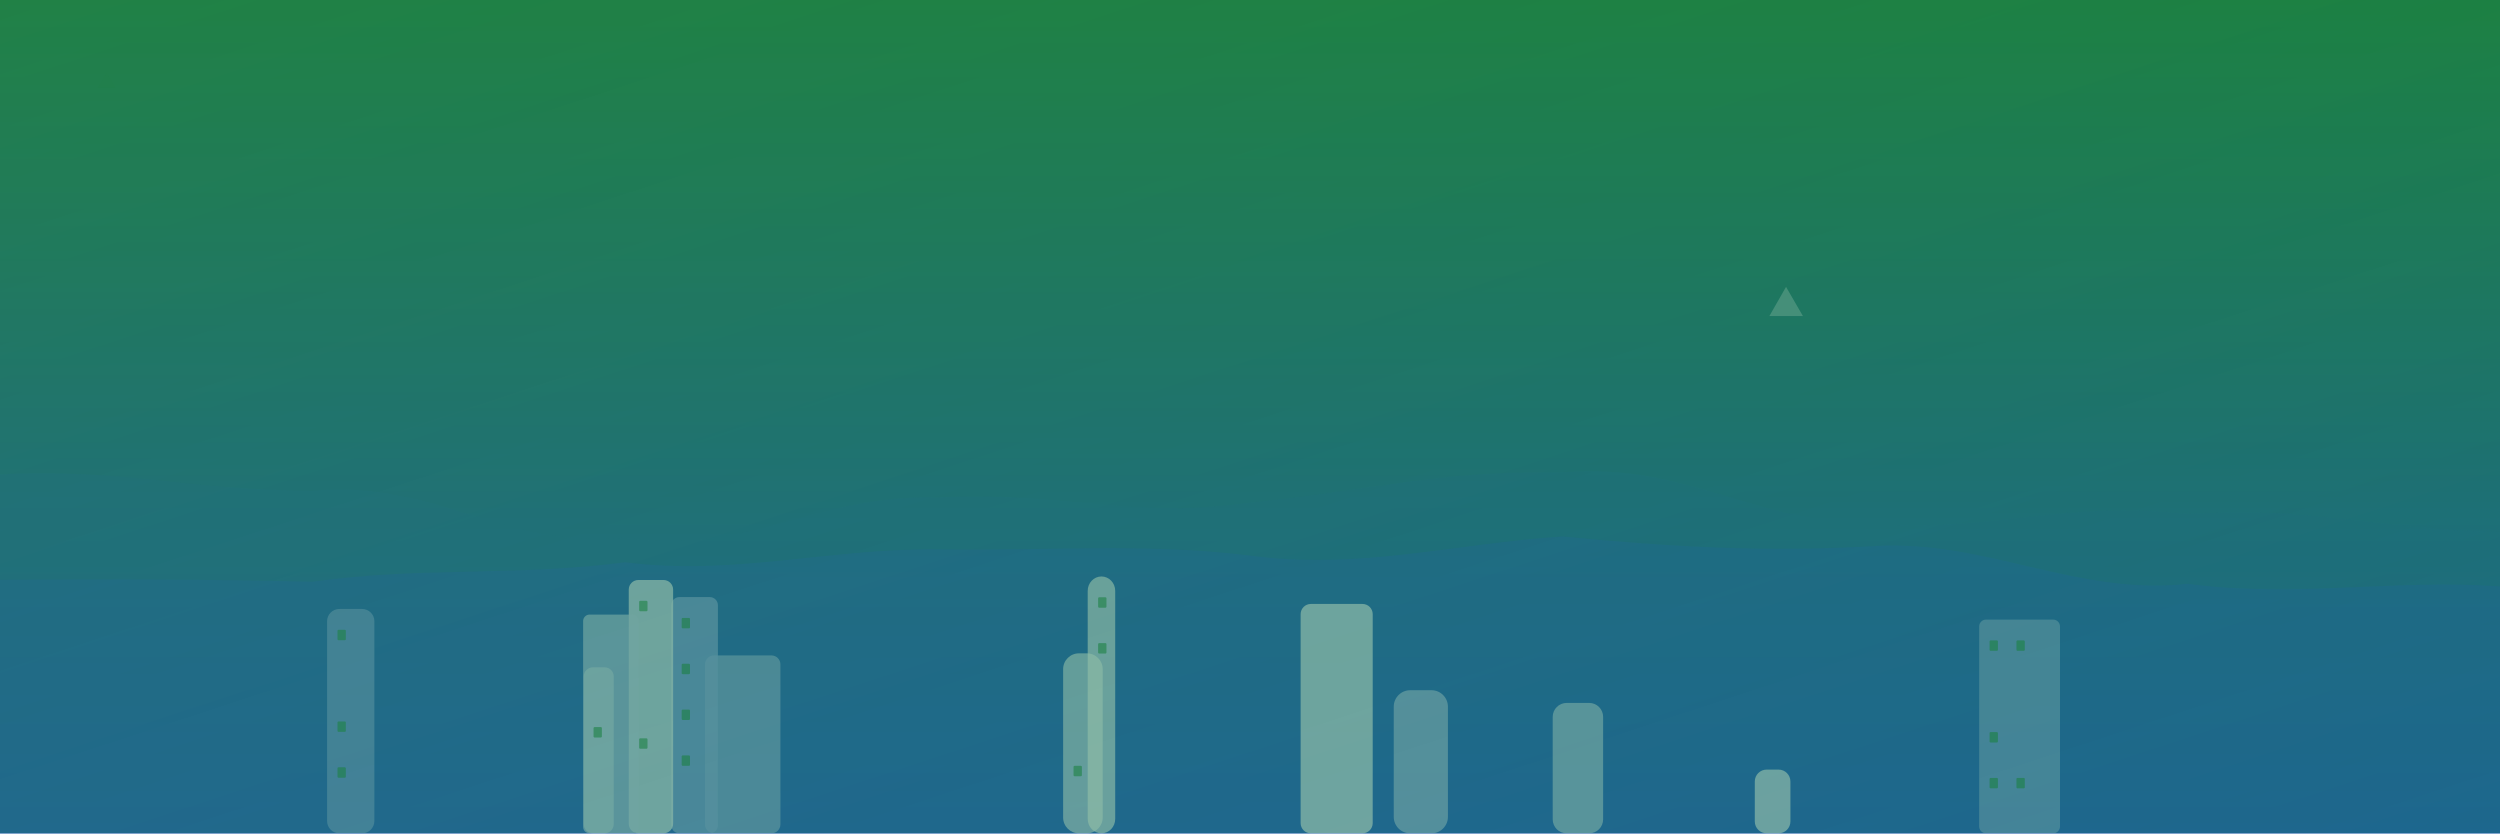
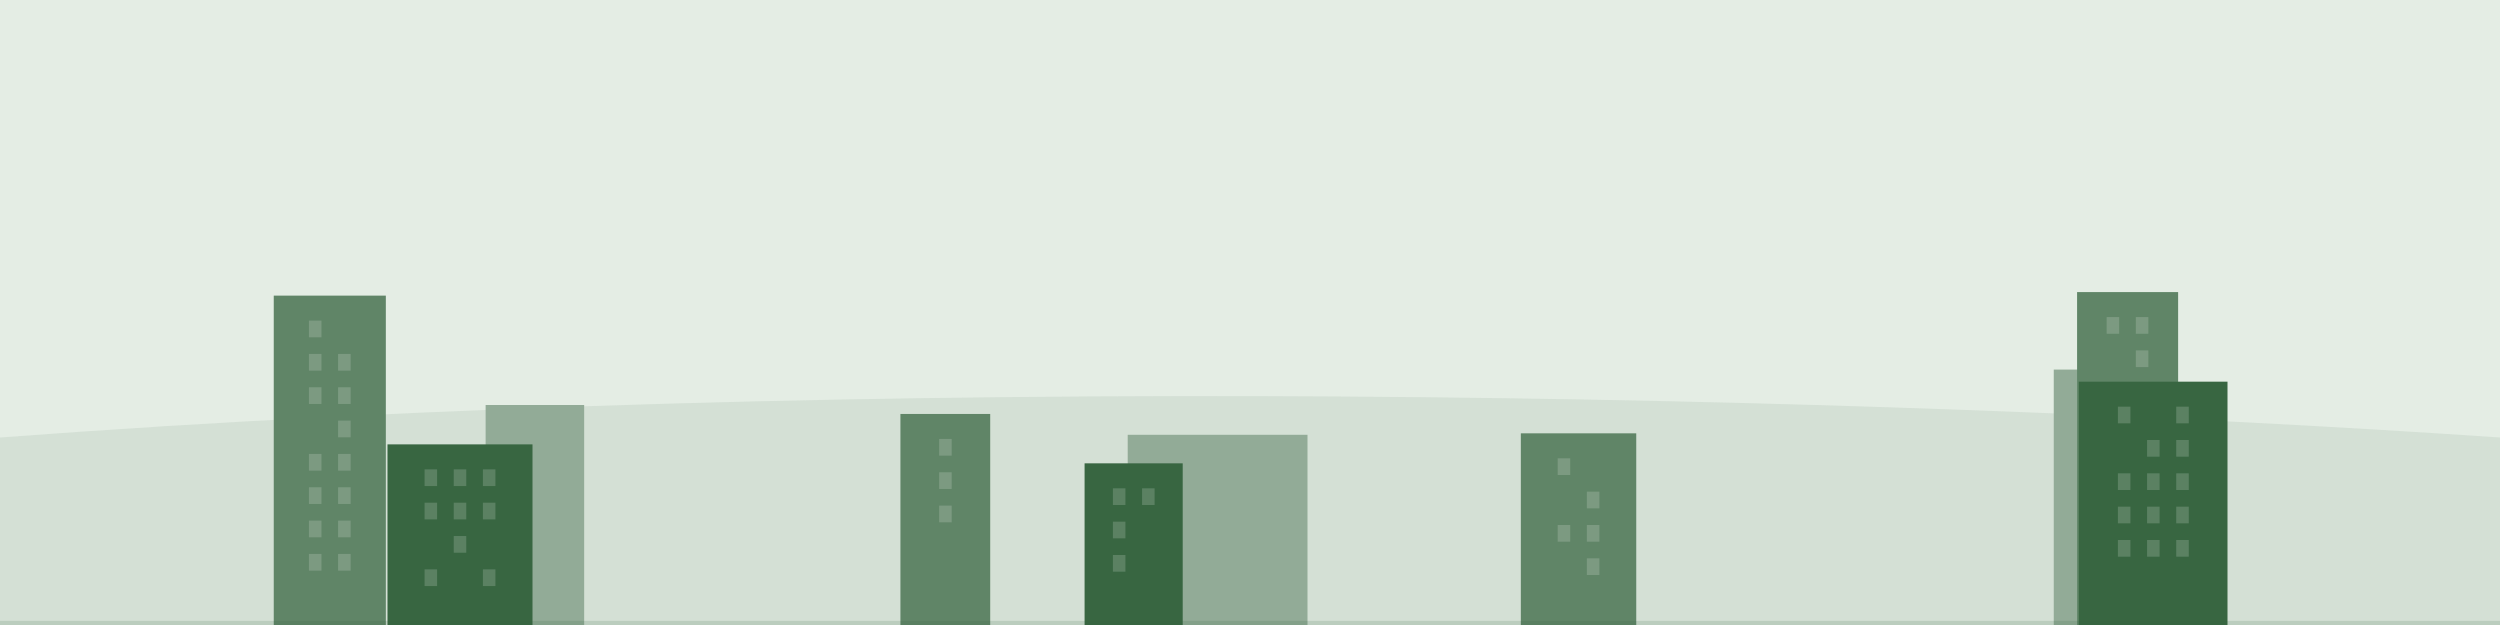
- <svg xmlns="http://www.w3.org/2000/svg" viewBox="0 0 1200 400" width="1200" height="400">
-   <defs>
-     <linearGradient id="bg" x1="0" y1="0" x2="0" y2="1">
-       <stop offset="0%" stop-color="#15803d" />
-       <stop offset="100%" stop-color="#1d4ed8" />
-     </linearGradient>
-     <linearGradient id="warm" x1="0" y1="0" x2="1" y2="1">
-       <stop offset="0%" stop-color="#858d98" stop-opacity="0.18" />
-       <stop offset="100%" stop-color="#858d98" stop-opacity="0.06" />
-     </linearGradient>
-   </defs>
-   <rect width="1200" height="400" fill="url(#bg)" />
-   <path d="M0 400 L0 227.636 C60.0 224.9, 90.0 235.2, 150.0 235.6 C210.0 230.1, 240.0 263.6, 300.0 258.1 C360.0 266.9, 390.0 237.2, 450.0 238.8 C510.0 235.5, 540.0 249.6, 600.0 241.3 C660.0 234.9, 690.0 225.8, 750.0 226.7 C810.0 222.0, 840.0 250.7, 900.0 251.6 C960.0 255.2, 990.0 239.9, 1050.0 246.7 C1110.0 242.7, 1140.0 254.0, 1200.0 255.4 L1200 400 Z" fill="#1a60a2" opacity="0.45" />
-   <path d="M0 400 L0 278.373 C52.5 277.9, 97.5 278.1, 150.0 279.2 C202.5 271.9, 247.5 276.8, 300.0 269.9 C352.5 276.5, 397.5 263.2, 450.0 263.7 C502.5 264.6, 547.5 260.3, 600.0 266.7 C652.5 273.7, 697.5 261.0, 750.0 257.5 C802.5 262.6, 847.5 265.1, 900.0 262.1 C952.5 258.9, 997.5 286.2, 1050.0 280.2 C1102.5 287.2, 1147.5 277.8, 1200.0 281.5 L1200 400 Z" fill="#1d4ed8" opacity="0.3" />
-   <rect x="624.3" y="289.9" width="34.6" height="110.1" rx="4.9" fill="#d8e1f5" opacity="0.77" />
-   <rect x="510.3" y="313.6" width="19.0" height="86.4" rx="7.6" fill="#eef2f8" opacity="0.60" />
-   <rect x="515.3" y="367.6" width="4" height="5" rx="0.5" fill="#15803d" opacity="0.6" />
-   <rect x="338.4" y="314.6" width="36.2" height="85.4" rx="4.3" fill="#99b0eb" opacity="0.64" />
-   <rect x="322.2" y="286.6" width="22.4" height="113.4" rx="3.9" fill="#809ce7" opacity="0.78" />
-   <rect x="327.2" y="296.6" width="4" height="5" rx="0.5" fill="#15803d" opacity="0.6" />
-   <rect x="327.2" y="318.6" width="4" height="5" rx="0.5" fill="#15803d" opacity="0.6" />
-   <rect x="327.2" y="340.6" width="4" height="5" rx="0.5" fill="#15803d" opacity="0.6" />
-   <rect x="327.2" y="362.6" width="4" height="5" rx="0.5" fill="#15803d" opacity="0.6" />
-   <rect x="301.8" y="278.4" width="21.3" height="121.6" rx="4.6" fill="#dbe4f6" opacity="0.76" />
-   <rect x="306.8" y="288.4" width="4" height="5" rx="0.5" fill="#15803d" opacity="0.6" />
-   <rect x="306.8" y="354.4" width="4" height="5" rx="0.5" fill="#15803d" opacity="0.6" />
-   <rect x="280.2" y="320.3" width="14.4" height="79.7" rx="4.4" fill="#eaeff8" opacity="0.61" />
-   <rect x="669.0" y="331.3" width="26.0" height="68.7" rx="7.9" fill="#a2b7ed" opacity="0.72" />
-   <rect x="745.3" y="337.4" width="24.2" height="62.6" rx="6.7" fill="#c7d4f2" opacity="0.62" />
-   <rect x="950.0" y="297.4" width="38.8" height="102.6" rx="3.3" fill="#99b0eb" opacity="0.55" />
-   <rect x="955.0" y="307.4" width="4" height="5" rx="0.5" fill="#15803d" opacity="0.6" />
-   <rect x="967.9" y="307.4" width="4" height="5" rx="0.5" fill="#15803d" opacity="0.6" />
-   <rect x="955.0" y="351.4" width="4" height="5" rx="0.5" fill="#15803d" opacity="0.6" />
-   <rect x="955.0" y="373.4" width="4" height="5" rx="0.5" fill="#15803d" opacity="0.6" />
-   <rect x="967.9" y="373.4" width="4" height="5" rx="0.5" fill="#15803d" opacity="0.6" />
-   <rect x="279.9" y="295.0" width="26.7" height="105.0" rx="3.1" fill="#b2c3ef" opacity="0.72" />
-   <rect x="284.9" y="349.0" width="4" height="5" rx="0.5" fill="#15803d" opacity="0.6" />
-   <rect x="842.3" y="369.4" width="17.1" height="30.6" rx="5.7" fill="#d3ddf4" opacity="0.76" />
-   <rect x="157.0" y="292.3" width="22.7" height="107.7" rx="5.9" fill="#809ce7" opacity="0.63" />
-   <rect x="162.0" y="302.3" width="4" height="5" rx="0.5" fill="#15803d" opacity="0.6" />
-   <rect x="162.0" y="346.3" width="4" height="5" rx="0.5" fill="#15803d" opacity="0.6" />
-   <rect x="162.0" y="368.3" width="4" height="5" rx="0.5" fill="#15803d" opacity="0.6" />
-   <rect x="522.1" y="276.7" width="13.2" height="123.3" rx="6.9" fill="#ecf1f8" opacity="0.65" />
-   <rect x="527.1" y="286.7" width="4" height="5" rx="0.5" fill="#15803d" opacity="0.6" />
-   <rect x="527.1" y="308.7" width="4" height="5" rx="0.5" fill="#15803d" opacity="0.6" />
-   <polygon points="857.3,137.7 849.3,151.7 865.4,151.7" fill="#f1f5f9" opacity="0.34" />
-   <polygon points="51.2,34.8 46.8,42.2 55.5,42.2" fill="#15803d" opacity="0.27" />
-   <rect width="1200" height="400" fill="url(#warm)" />
-   <rect width="1200" height="400" fill="#15803d" opacity="0.40" />
+ <svg xmlns="http://www.w3.org/2000/svg" viewBox="0 0 1200 300" width="1200" height="300">
+   <rect width="1200" height="300" fill="#e4ede4" />
+   <path d="M0 300 L0 210.0 C419.5 178.4, 894.2 189.1, 1200 210.0 L1200 300 Z" fill="#afc2b3" opacity="0.3" />
+   <rect x="233.1" y="194.4" width="47.3" height="105.6" fill="#92ab97" />
+   <rect x="541.3" y="208.7" width="86.3" height="91.3" fill="#92ab97" />
+   <rect x="985.8" y="177.4" width="51.4" height="122.6" fill="#92ab97" />
+   <rect x="131.4" y="141.9" width="53.8" height="158.1" fill="#608567" />
+   <rect x="148.3" y="153.9" width="6" height="8" fill="#98b09c" opacity="0.5" />
+   <rect x="148.3" y="169.9" width="6" height="8" fill="#98b09c" opacity="0.5" />
+   <rect x="162.3" y="169.9" width="6" height="8" fill="#98b09c" opacity="0.5" />
+   <rect x="148.3" y="185.9" width="6" height="8" fill="#98b09c" opacity="0.5" />
+   <rect x="162.3" y="185.9" width="6" height="8" fill="#98b09c" opacity="0.5" />
+   <rect x="162.3" y="201.9" width="6" height="8" fill="#98b09c" opacity="0.5" />
+   <rect x="148.3" y="217.9" width="6" height="8" fill="#98b09c" opacity="0.5" />
+   <rect x="162.3" y="217.9" width="6" height="8" fill="#98b09c" opacity="0.5" />
+   <rect x="148.3" y="233.9" width="6" height="8" fill="#98b09c" opacity="0.5" />
+   <rect x="162.3" y="233.9" width="6" height="8" fill="#98b09c" opacity="0.5" />
+   <rect x="148.3" y="249.9" width="6" height="8" fill="#98b09c" opacity="0.5" />
+   <rect x="162.3" y="249.9" width="6" height="8" fill="#98b09c" opacity="0.5" />
+   <rect x="148.3" y="265.9" width="6" height="8" fill="#98b09c" opacity="0.5" />
+   <rect x="162.3" y="265.9" width="6" height="8" fill="#98b09c" opacity="0.5" />
+   <rect x="432.2" y="198.7" width="43.1" height="101.3" fill="#608567" />
+   <rect x="450.8" y="210.7" width="6" height="8" fill="#98b09c" opacity="0.5" />
+   <rect x="450.8" y="226.7" width="6" height="8" fill="#98b09c" opacity="0.5" />
+   <rect x="450.8" y="242.7" width="6" height="8" fill="#98b09c" opacity="0.5" />
+   <rect x="730.0" y="208.0" width="55.4" height="92.0" fill="#608567" />
+   <rect x="747.7" y="220.0" width="6" height="8" fill="#98b09c" opacity="0.5" />
+   <rect x="761.7" y="236.0" width="6" height="8" fill="#98b09c" opacity="0.5" />
+   <rect x="747.7" y="252.0" width="6" height="8" fill="#98b09c" opacity="0.5" />
+   <rect x="761.7" y="252.0" width="6" height="8" fill="#98b09c" opacity="0.5" />
+   <rect x="761.7" y="268.0" width="6" height="8" fill="#98b09c" opacity="0.5" />
+   <rect x="997.0" y="140.2" width="48.5" height="159.8" fill="#608567" />
+   <rect x="1011.2" y="152.2" width="6" height="8" fill="#98b09c" opacity="0.5" />
+   <rect x="1025.2" y="152.2" width="6" height="8" fill="#98b09c" opacity="0.5" />
+   <rect x="1025.2" y="168.2" width="6" height="8" fill="#98b09c" opacity="0.5" />
+   <rect x="1011.2" y="184.2" width="6" height="8" fill="#98b09c" opacity="0.5" />
+   <rect x="1025.2" y="184.2" width="6" height="8" fill="#98b09c" opacity="0.5" />
+   <rect x="1025.2" y="200.2" width="6" height="8" fill="#98b09c" opacity="0.5" />
+   <rect x="1011.2" y="216.2" width="6" height="8" fill="#98b09c" opacity="0.5" />
+   <rect x="1025.2" y="216.2" width="6" height="8" fill="#98b09c" opacity="0.5" />
+   <rect x="1025.2" y="232.2" width="6" height="8" fill="#98b09c" opacity="0.5" />
+   <rect x="1011.2" y="248.2" width="6" height="8" fill="#98b09c" opacity="0.5" />
+   <rect x="1025.2" y="264.2" width="6" height="8" fill="#98b09c" opacity="0.5" />
+   <rect x="186.0" y="213.3" width="69.6" height="86.7" fill="#386641" />
+   <rect x="203.8" y="225.3" width="6" height="8" fill="#7e9c84" opacity="0.5" />
+   <rect x="217.8" y="225.3" width="6" height="8" fill="#7e9c84" opacity="0.5" />
+   <rect x="231.8" y="225.3" width="6" height="8" fill="#7e9c84" opacity="0.5" />
+   <rect x="203.8" y="241.3" width="6" height="8" fill="#7e9c84" opacity="0.5" />
+   <rect x="217.8" y="241.3" width="6" height="8" fill="#7e9c84" opacity="0.5" />
+   <rect x="231.8" y="241.3" width="6" height="8" fill="#7e9c84" opacity="0.5" />
+   <rect x="217.8" y="257.3" width="6" height="8" fill="#7e9c84" opacity="0.5" />
+   <rect x="203.8" y="273.3" width="6" height="8" fill="#7e9c84" opacity="0.5" />
+   <rect x="231.8" y="273.3" width="6" height="8" fill="#7e9c84" opacity="0.5" />
+   <rect x="520.6" y="222.4" width="47.1" height="77.6" fill="#386641" />
+   <rect x="534.2" y="234.4" width="6" height="8" fill="#7e9c84" opacity="0.5" />
+   <rect x="548.2" y="234.4" width="6" height="8" fill="#7e9c84" opacity="0.5" />
+   <rect x="534.2" y="250.4" width="6" height="8" fill="#7e9c84" opacity="0.5" />
+   <rect x="534.2" y="266.4" width="6" height="8" fill="#7e9c84" opacity="0.5" />
+   <rect x="997.8" y="183.2" width="71.4" height="116.8" fill="#386641" />
+   <rect x="1016.6" y="195.2" width="6" height="8" fill="#7e9c84" opacity="0.5" />
+   <rect x="1044.6" y="195.2" width="6" height="8" fill="#7e9c84" opacity="0.5" />
+   <rect x="1030.6" y="211.2" width="6" height="8" fill="#7e9c84" opacity="0.5" />
+   <rect x="1044.6" y="211.2" width="6" height="8" fill="#7e9c84" opacity="0.5" />
+   <rect x="1016.6" y="227.2" width="6" height="8" fill="#7e9c84" opacity="0.5" />
+   <rect x="1030.6" y="227.2" width="6" height="8" fill="#7e9c84" opacity="0.5" />
+   <rect x="1044.6" y="227.2" width="6" height="8" fill="#7e9c84" opacity="0.5" />
+   <rect x="1016.6" y="243.2" width="6" height="8" fill="#7e9c84" opacity="0.5" />
+   <rect x="1030.6" y="243.2" width="6" height="8" fill="#7e9c84" opacity="0.5" />
+   <rect x="1044.6" y="243.2" width="6" height="8" fill="#7e9c84" opacity="0.5" />
+   <rect x="1016.6" y="259.2" width="6" height="8" fill="#7e9c84" opacity="0.5" />
+   <rect x="1030.6" y="259.2" width="6" height="8" fill="#7e9c84" opacity="0.5" />
+   <rect x="1044.6" y="259.2" width="6" height="8" fill="#7e9c84" opacity="0.5" />
+   <rect x="0" y="298" width="1200" height="2" fill="#325c3b" opacity="0.15" />
</svg>
